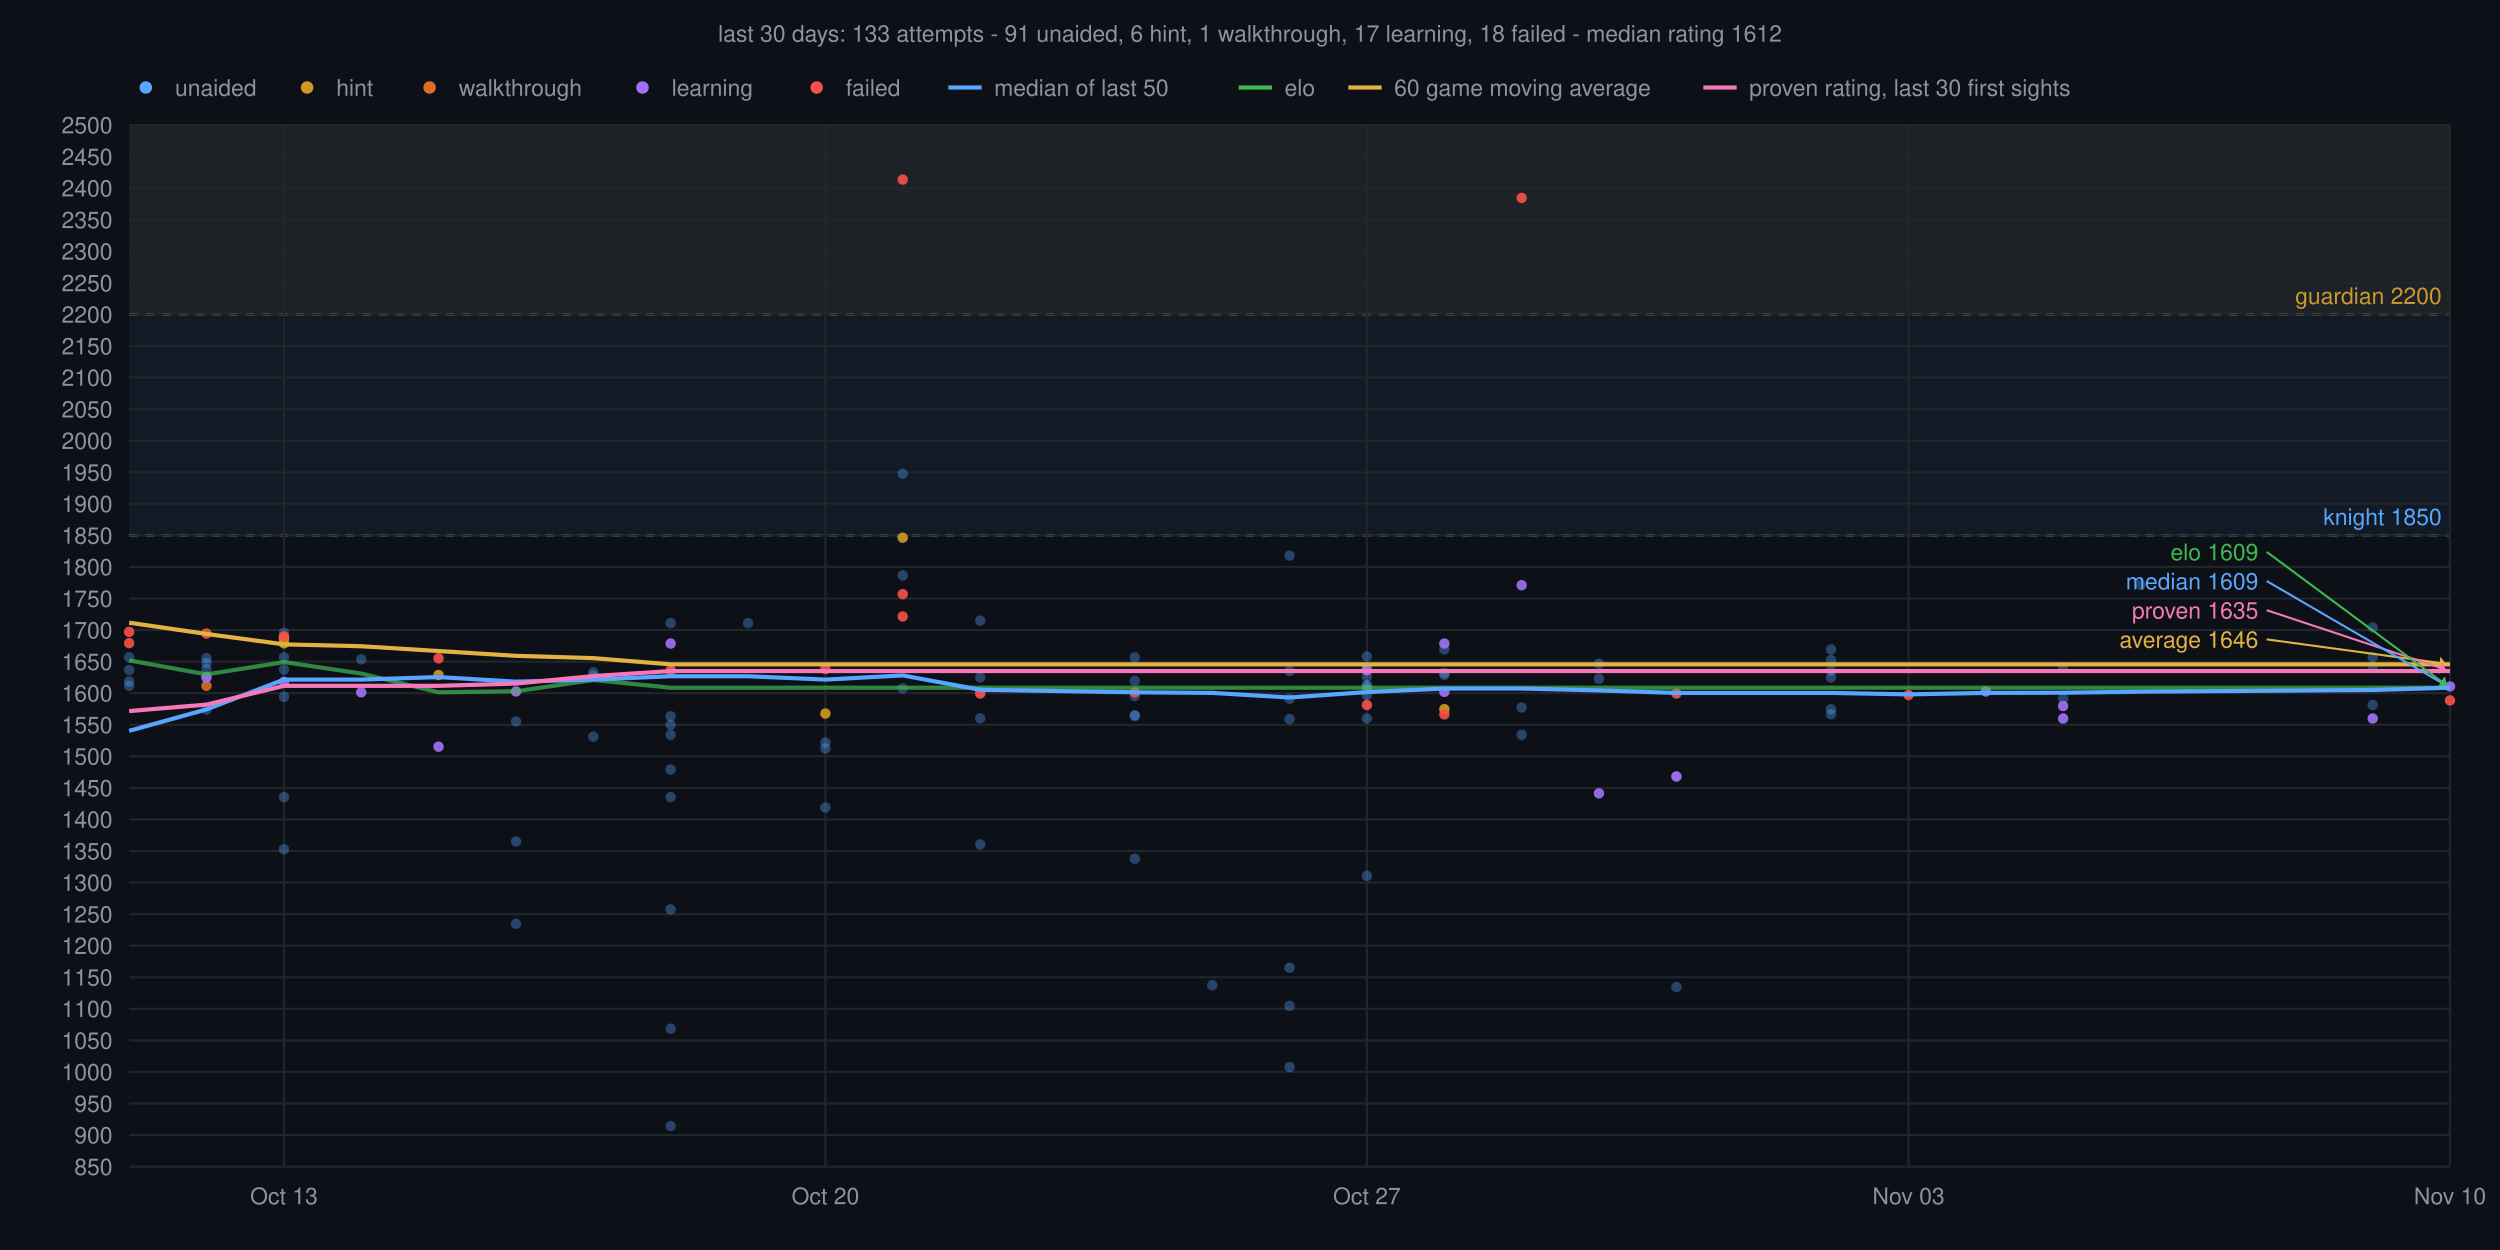
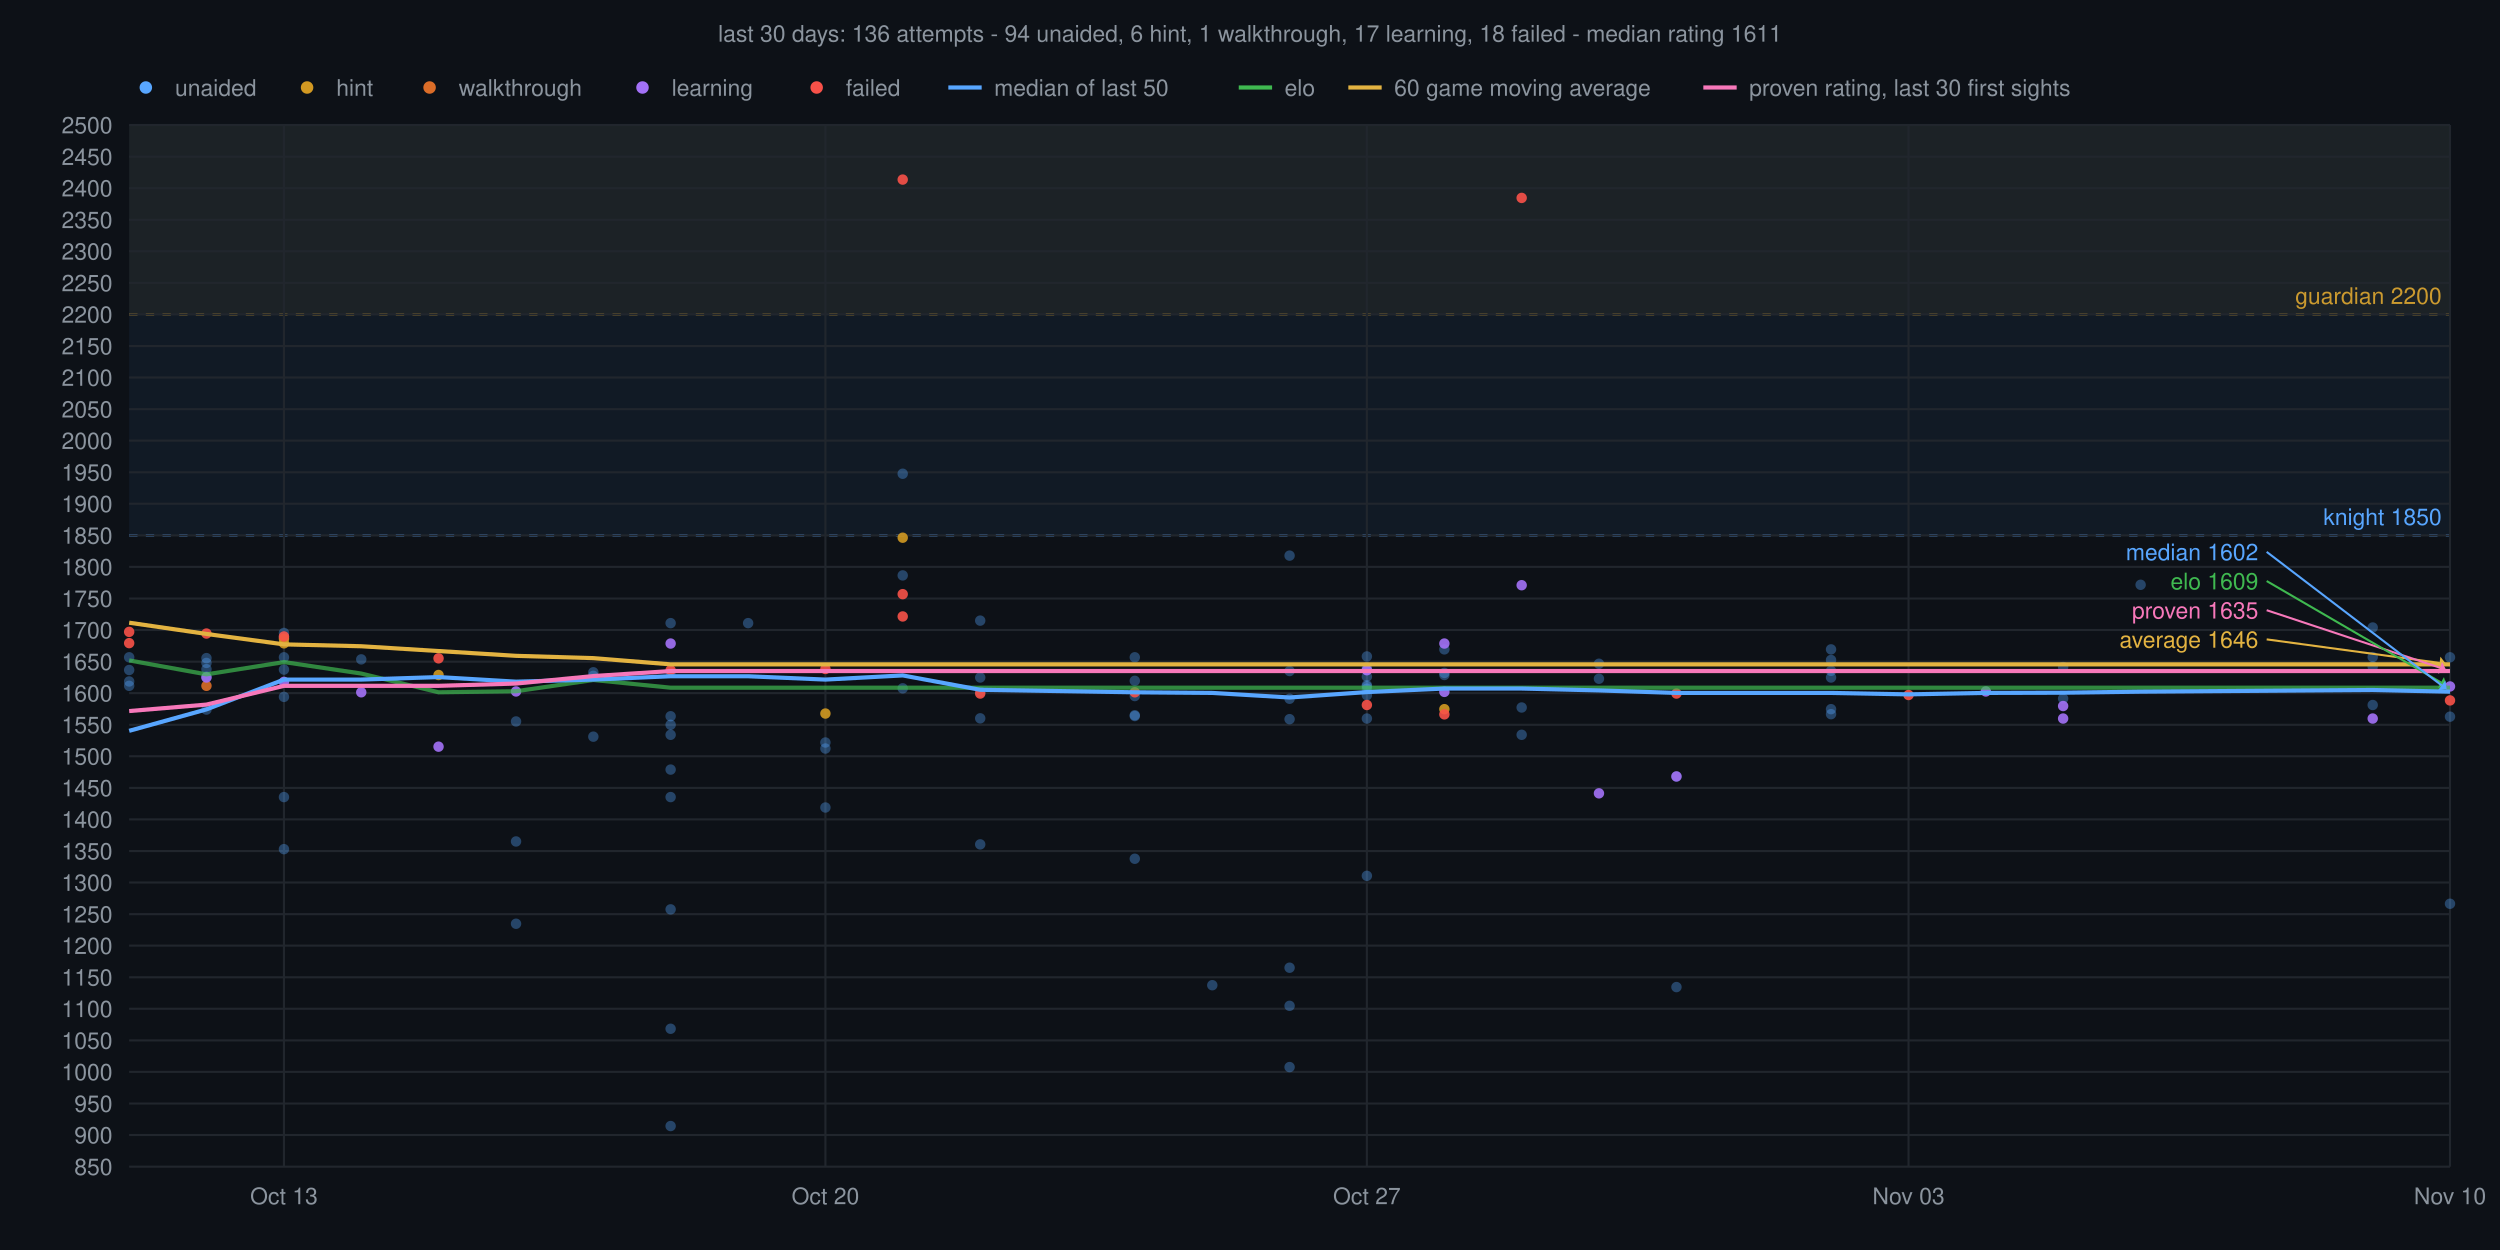
<svg xmlns="http://www.w3.org/2000/svg" viewBox="0 0 1200 600" font-family="Helvetica,sans-serif">
  <rect width="1200" height="600" fill="#0d1117" />
-   <text x="600" y="20" text-anchor="middle" font-size="11" fill="#8b949e">last 30 days: 133 attempts - 91 unaided, 6 hint, 1 walkthrough, 17 learning, 18 failed - median rating 1612</text>
+   <text x="600" y="20" text-anchor="middle" font-size="11" fill="#8b949e">last 30 days: 136 attempts - 94 unaided, 6 hint, 1 walkthrough, 17 learning, 18 failed - median rating 1611</text>
  <rect x="62" y="60" width="1114" height="90.9" fill="#d29922" fill-opacity="0.06" />
  <line x1="62" y1="150.9" x2="1176" y2="150.9" stroke="#d29922" stroke-width="1" stroke-dasharray="4 4" />
  <text x="1172" y="145.9" text-anchor="end" font-size="11" fill="#d29922">guardian 2200</text>
  <rect x="62" y="60" width="1114" height="197.0" fill="#58a6ff" fill-opacity="0.06" />
  <line x1="62" y1="257.0" x2="1176" y2="257.0" stroke="#58a6ff" stroke-width="1" stroke-dasharray="4 4" />
  <text x="1172" y="252.0" text-anchor="end" font-size="11" fill="#58a6ff">knight 1850</text>
  <line x1="62" y1="560.0" x2="1176" y2="560.0" stroke="#21262d" stroke-width="1" />
  <text x="54" y="564.0" text-anchor="end" font-size="11" fill="#8b949e">850</text>
  <line x1="62" y1="544.8" x2="1176" y2="544.8" stroke="#21262d" stroke-width="1" />
  <text x="54" y="548.8" text-anchor="end" font-size="11" fill="#8b949e">900</text>
  <line x1="62" y1="529.7" x2="1176" y2="529.7" stroke="#21262d" stroke-width="1" />
  <text x="54" y="533.7" text-anchor="end" font-size="11" fill="#8b949e">950</text>
  <line x1="62" y1="514.5" x2="1176" y2="514.5" stroke="#21262d" stroke-width="1" />
  <text x="54" y="518.5" text-anchor="end" font-size="11" fill="#8b949e">1000</text>
  <line x1="62" y1="499.4" x2="1176" y2="499.4" stroke="#21262d" stroke-width="1" />
  <text x="54" y="503.4" text-anchor="end" font-size="11" fill="#8b949e">1050</text>
  <line x1="62" y1="484.2" x2="1176" y2="484.2" stroke="#21262d" stroke-width="1" />
  <text x="54" y="488.2" text-anchor="end" font-size="11" fill="#8b949e">1100</text>
  <line x1="62" y1="469.1" x2="1176" y2="469.1" stroke="#21262d" stroke-width="1" />
  <text x="54" y="473.1" text-anchor="end" font-size="11" fill="#8b949e">1150</text>
  <line x1="62" y1="453.9" x2="1176" y2="453.9" stroke="#21262d" stroke-width="1" />
  <text x="54" y="457.9" text-anchor="end" font-size="11" fill="#8b949e">1200</text>
  <line x1="62" y1="438.8" x2="1176" y2="438.8" stroke="#21262d" stroke-width="1" />
  <text x="54" y="442.8" text-anchor="end" font-size="11" fill="#8b949e">1250</text>
  <line x1="62" y1="423.6" x2="1176" y2="423.6" stroke="#21262d" stroke-width="1" />
  <text x="54" y="427.6" text-anchor="end" font-size="11" fill="#8b949e">1300</text>
  <line x1="62" y1="408.5" x2="1176" y2="408.5" stroke="#21262d" stroke-width="1" />
  <text x="54" y="412.5" text-anchor="end" font-size="11" fill="#8b949e">1350</text>
  <line x1="62" y1="393.3" x2="1176" y2="393.3" stroke="#21262d" stroke-width="1" />
  <text x="54" y="397.3" text-anchor="end" font-size="11" fill="#8b949e">1400</text>
  <line x1="62" y1="378.2" x2="1176" y2="378.2" stroke="#21262d" stroke-width="1" />
  <text x="54" y="382.2" text-anchor="end" font-size="11" fill="#8b949e">1450</text>
  <line x1="62" y1="363.0" x2="1176" y2="363.0" stroke="#21262d" stroke-width="1" />
  <text x="54" y="367.0" text-anchor="end" font-size="11" fill="#8b949e">1500</text>
  <line x1="62" y1="347.9" x2="1176" y2="347.9" stroke="#21262d" stroke-width="1" />
  <text x="54" y="351.9" text-anchor="end" font-size="11" fill="#8b949e">1550</text>
  <line x1="62" y1="332.7" x2="1176" y2="332.7" stroke="#21262d" stroke-width="1" />
  <text x="54" y="336.7" text-anchor="end" font-size="11" fill="#8b949e">1600</text>
  <line x1="62" y1="317.6" x2="1176" y2="317.6" stroke="#21262d" stroke-width="1" />
  <text x="54" y="321.6" text-anchor="end" font-size="11" fill="#8b949e">1650</text>
  <line x1="62" y1="302.4" x2="1176" y2="302.4" stroke="#21262d" stroke-width="1" />
  <text x="54" y="306.4" text-anchor="end" font-size="11" fill="#8b949e">1700</text>
  <line x1="62" y1="287.3" x2="1176" y2="287.3" stroke="#21262d" stroke-width="1" />
  <text x="54" y="291.3" text-anchor="end" font-size="11" fill="#8b949e">1750</text>
  <line x1="62" y1="272.1" x2="1176" y2="272.1" stroke="#21262d" stroke-width="1" />
  <text x="54" y="276.1" text-anchor="end" font-size="11" fill="#8b949e">1800</text>
  <line x1="62" y1="257.0" x2="1176" y2="257.0" stroke="#21262d" stroke-width="1" />
  <text x="54" y="261.0" text-anchor="end" font-size="11" fill="#8b949e">1850</text>
  <line x1="62" y1="241.8" x2="1176" y2="241.8" stroke="#21262d" stroke-width="1" />
  <text x="54" y="245.8" text-anchor="end" font-size="11" fill="#8b949e">1900</text>
  <line x1="62" y1="226.7" x2="1176" y2="226.7" stroke="#21262d" stroke-width="1" />
  <text x="54" y="230.7" text-anchor="end" font-size="11" fill="#8b949e">1950</text>
  <line x1="62" y1="211.5" x2="1176" y2="211.5" stroke="#21262d" stroke-width="1" />
  <text x="54" y="215.5" text-anchor="end" font-size="11" fill="#8b949e">2000</text>
  <line x1="62" y1="196.4" x2="1176" y2="196.4" stroke="#21262d" stroke-width="1" />
  <text x="54" y="200.4" text-anchor="end" font-size="11" fill="#8b949e">2050</text>
  <line x1="62" y1="181.2" x2="1176" y2="181.2" stroke="#21262d" stroke-width="1" />
  <text x="54" y="185.2" text-anchor="end" font-size="11" fill="#8b949e">2100</text>
  <line x1="62" y1="166.1" x2="1176" y2="166.1" stroke="#21262d" stroke-width="1" />
  <text x="54" y="170.1" text-anchor="end" font-size="11" fill="#8b949e">2150</text>
  <line x1="62" y1="150.9" x2="1176" y2="150.9" stroke="#21262d" stroke-width="1" />
  <text x="54" y="154.9" text-anchor="end" font-size="11" fill="#8b949e">2200</text>
  <line x1="62" y1="135.8" x2="1176" y2="135.8" stroke="#21262d" stroke-width="1" />
  <text x="54" y="139.8" text-anchor="end" font-size="11" fill="#8b949e">2250</text>
  <line x1="62" y1="120.6" x2="1176" y2="120.6" stroke="#21262d" stroke-width="1" />
  <text x="54" y="124.6" text-anchor="end" font-size="11" fill="#8b949e">2300</text>
  <line x1="62" y1="105.5" x2="1176" y2="105.5" stroke="#21262d" stroke-width="1" />
  <text x="54" y="109.5" text-anchor="end" font-size="11" fill="#8b949e">2350</text>
  <line x1="62" y1="90.3" x2="1176" y2="90.3" stroke="#21262d" stroke-width="1" />
  <text x="54" y="94.3" text-anchor="end" font-size="11" fill="#8b949e">2400</text>
  <line x1="62" y1="75.2" x2="1176" y2="75.2" stroke="#21262d" stroke-width="1" />
  <text x="54" y="79.2" text-anchor="end" font-size="11" fill="#8b949e">2450</text>
  <line x1="62" y1="60.0" x2="1176" y2="60.0" stroke="#21262d" stroke-width="1" />
  <text x="54" y="64.0" text-anchor="end" font-size="11" fill="#8b949e">2500</text>
  <line x1="1176.0" y1="60" x2="1176.0" y2="560" stroke="#21262d" stroke-width="1" />
  <text x="1176.0" y="578" text-anchor="middle" font-size="11" fill="#8b949e">Nov 10</text>
  <line x1="916.1" y1="60" x2="916.1" y2="560" stroke="#21262d" stroke-width="1" />
  <text x="916.1" y="578" text-anchor="middle" font-size="11" fill="#8b949e">Nov 03</text>
  <line x1="656.1" y1="60" x2="656.1" y2="560" stroke="#21262d" stroke-width="1" />
  <text x="656.1" y="578" text-anchor="middle" font-size="11" fill="#8b949e">Oct 27</text>
  <line x1="396.2" y1="60" x2="396.2" y2="560" stroke="#21262d" stroke-width="1" />
  <text x="396.2" y="578" text-anchor="middle" font-size="11" fill="#8b949e">Oct 20</text>
  <line x1="136.3" y1="60" x2="136.3" y2="560" stroke="#21262d" stroke-width="1" />
  <text x="136.3" y="578" text-anchor="middle" font-size="11" fill="#8b949e">Oct 13</text>
  <circle cx="62.0" cy="327.1" r="2.5" fill="#58a6ff" fill-opacity="0.35" />
  <circle cx="62.0" cy="329.2" r="2.5" fill="#58a6ff" fill-opacity="0.35" />
  <circle cx="62.0" cy="315.5" r="2.5" fill="#58a6ff" fill-opacity="0.35" />
  <circle cx="62.0" cy="321.6" r="2.5" fill="#58a6ff" fill-opacity="0.35" />
  <circle cx="99.1" cy="340.6" r="2.5" fill="#58a6ff" fill-opacity="0.35" />
  <circle cx="99.1" cy="318.2" r="2.5" fill="#58a6ff" fill-opacity="0.35" />
  <circle cx="99.1" cy="324.8" r="2.5" fill="#58a6ff" fill-opacity="0.35" />
  <circle cx="99.1" cy="315.9" r="2.5" fill="#58a6ff" fill-opacity="0.35" />
  <circle cx="99.1" cy="321.2" r="2.5" fill="#58a6ff" fill-opacity="0.35" />
  <circle cx="136.3" cy="315.5" r="2.5" fill="#58a6ff" fill-opacity="0.35" />
  <circle cx="136.3" cy="407.6" r="2.5" fill="#58a6ff" fill-opacity="0.35" />
  <circle cx="136.3" cy="305.8" r="2.5" fill="#58a6ff" fill-opacity="0.35" />
  <circle cx="136.3" cy="382.6" r="2.5" fill="#58a6ff" fill-opacity="0.35" />
  <circle cx="136.3" cy="334.5" r="2.5" fill="#58a6ff" fill-opacity="0.35" />
  <circle cx="136.3" cy="303.8" r="2.5" fill="#58a6ff" fill-opacity="0.35" />
  <circle cx="136.3" cy="321.4" r="2.5" fill="#58a6ff" fill-opacity="0.35" />
  <circle cx="173.4" cy="316.5" r="2.5" fill="#58a6ff" fill-opacity="0.35" />
  <circle cx="247.7" cy="346.3" r="2.5" fill="#58a6ff" fill-opacity="0.35" />
  <circle cx="247.7" cy="403.9" r="2.5" fill="#58a6ff" fill-opacity="0.35" />
  <circle cx="247.7" cy="443.4" r="2.5" fill="#58a6ff" fill-opacity="0.35" />
  <circle cx="284.8" cy="322.7" r="2.5" fill="#58a6ff" fill-opacity="0.35" />
  <circle cx="284.8" cy="324.4" r="2.5" fill="#58a6ff" fill-opacity="0.35" />
  <circle cx="284.8" cy="353.6" r="2.5" fill="#58a6ff" fill-opacity="0.35" />
  <circle cx="321.9" cy="382.6" r="2.5" fill="#58a6ff" fill-opacity="0.35" />
  <circle cx="321.9" cy="436.5" r="2.5" fill="#58a6ff" fill-opacity="0.35" />
  <circle cx="321.9" cy="343.8" r="2.5" fill="#58a6ff" fill-opacity="0.35" />
  <circle cx="321.9" cy="352.7" r="2.5" fill="#58a6ff" fill-opacity="0.35" />
  <circle cx="321.9" cy="299.1" r="2.5" fill="#58a6ff" fill-opacity="0.35" />
  <circle cx="321.9" cy="347.9" r="2.5" fill="#58a6ff" fill-opacity="0.35" />
  <circle cx="321.9" cy="369.4" r="2.5" fill="#58a6ff" fill-opacity="0.35" />
  <circle cx="321.9" cy="322.8" r="2.5" fill="#58a6ff" fill-opacity="0.35" />
  <circle cx="321.9" cy="540.5" r="2.5" fill="#58a6ff" fill-opacity="0.35" />
  <circle cx="321.9" cy="493.8" r="2.5" fill="#58a6ff" fill-opacity="0.35" />
  <circle cx="359.1" cy="299.1" r="2.5" fill="#58a6ff" fill-opacity="0.35" />
  <circle cx="396.2" cy="359.3" r="2.5" fill="#58a6ff" fill-opacity="0.35" />
  <circle cx="396.2" cy="356.4" r="2.5" fill="#58a6ff" fill-opacity="0.35" />
  <circle cx="396.2" cy="387.6" r="2.5" fill="#58a6ff" fill-opacity="0.35" />
  <circle cx="433.3" cy="227.4" r="2.5" fill="#58a6ff" fill-opacity="0.35" />
  <circle cx="433.3" cy="330.4" r="2.5" fill="#58a6ff" fill-opacity="0.35" />
  <circle cx="433.3" cy="276.2" r="2.5" fill="#58a6ff" fill-opacity="0.35" />
  <circle cx="470.5" cy="405.3" r="2.5" fill="#58a6ff" fill-opacity="0.35" />
  <circle cx="470.5" cy="297.9" r="2.5" fill="#58a6ff" fill-opacity="0.35" />
  <circle cx="470.5" cy="344.8" r="2.5" fill="#58a6ff" fill-opacity="0.35" />
  <circle cx="470.5" cy="332.1" r="2.5" fill="#58a6ff" fill-opacity="0.35" />
  <circle cx="470.5" cy="325.2" r="2.5" fill="#58a6ff" fill-opacity="0.35" />
  <circle cx="544.7" cy="326.8" r="2.5" fill="#58a6ff" fill-opacity="0.35" />
  <circle cx="544.7" cy="315.5" r="2.5" fill="#58a6ff" fill-opacity="0.35" />
  <circle cx="544.7" cy="343.7" r="2.5" fill="#58a6ff" fill-opacity="0.35" />
  <circle cx="544.7" cy="343.3" r="2.5" fill="#58a6ff" fill-opacity="0.35" />
  <circle cx="544.7" cy="334.1" r="2.5" fill="#58a6ff" fill-opacity="0.35" />
  <circle cx="544.7" cy="412.2" r="2.5" fill="#58a6ff" fill-opacity="0.35" />
  <circle cx="581.9" cy="472.9" r="2.5" fill="#58a6ff" fill-opacity="0.35" />
  <circle cx="619.0" cy="482.8" r="2.5" fill="#58a6ff" fill-opacity="0.35" />
  <circle cx="619.0" cy="266.7" r="2.5" fill="#58a6ff" fill-opacity="0.35" />
  <circle cx="619.0" cy="464.5" r="2.5" fill="#58a6ff" fill-opacity="0.35" />
  <circle cx="619.0" cy="345.2" r="2.5" fill="#58a6ff" fill-opacity="0.35" />
  <circle cx="619.0" cy="322.1" r="2.5" fill="#58a6ff" fill-opacity="0.35" />
  <circle cx="619.0" cy="335.4" r="2.5" fill="#58a6ff" fill-opacity="0.35" />
  <circle cx="619.0" cy="512.2" r="2.5" fill="#58a6ff" fill-opacity="0.35" />
  <circle cx="656.1" cy="315.1" r="2.5" fill="#58a6ff" fill-opacity="0.35" />
  <circle cx="656.1" cy="330.6" r="2.5" fill="#58a6ff" fill-opacity="0.35" />
  <circle cx="656.1" cy="320.3" r="2.5" fill="#58a6ff" fill-opacity="0.35" />
  <circle cx="656.1" cy="344.9" r="2.5" fill="#58a6ff" fill-opacity="0.35" />
  <circle cx="656.1" cy="324.8" r="2.5" fill="#58a6ff" fill-opacity="0.35" />
  <circle cx="656.1" cy="420.4" r="2.5" fill="#58a6ff" fill-opacity="0.35" />
  <circle cx="656.1" cy="321.4" r="2.5" fill="#58a6ff" fill-opacity="0.35" />
  <circle cx="656.1" cy="329.5" r="2.5" fill="#58a6ff" fill-opacity="0.35" />
  <circle cx="656.1" cy="333.7" r="2.5" fill="#58a6ff" fill-opacity="0.35" />
  <circle cx="656.1" cy="328.9" r="2.5" fill="#58a6ff" fill-opacity="0.35" />
  <circle cx="693.3" cy="311.7" r="2.5" fill="#58a6ff" fill-opacity="0.35" />
  <circle cx="693.3" cy="324.0" r="2.5" fill="#58a6ff" fill-opacity="0.35" />
  <circle cx="693.3" cy="323.0" r="2.5" fill="#58a6ff" fill-opacity="0.35" />
  <circle cx="730.4" cy="352.7" r="2.5" fill="#58a6ff" fill-opacity="0.35" />
  <circle cx="730.4" cy="339.6" r="2.5" fill="#58a6ff" fill-opacity="0.35" />
  <circle cx="767.5" cy="318.6" r="2.5" fill="#58a6ff" fill-opacity="0.35" />
  <circle cx="767.5" cy="325.8" r="2.5" fill="#58a6ff" fill-opacity="0.35" />
  <circle cx="804.7" cy="473.8" r="2.5" fill="#58a6ff" fill-opacity="0.35" />
  <circle cx="804.7" cy="372.7" r="2.5" fill="#58a6ff" fill-opacity="0.35" />
  <circle cx="878.9" cy="322.0" r="2.5" fill="#58a6ff" fill-opacity="0.35" />
  <circle cx="878.9" cy="316.8" r="2.5" fill="#58a6ff" fill-opacity="0.35" />
  <circle cx="878.9" cy="340.4" r="2.5" fill="#58a6ff" fill-opacity="0.35" />
  <circle cx="878.9" cy="311.7" r="2.5" fill="#58a6ff" fill-opacity="0.35" />
  <circle cx="878.9" cy="325.2" r="2.5" fill="#58a6ff" fill-opacity="0.35" />
  <circle cx="878.9" cy="342.8" r="2.5" fill="#58a6ff" fill-opacity="0.35" />
  <circle cx="990.3" cy="335.3" r="2.5" fill="#58a6ff" fill-opacity="0.35" />
  <circle cx="990.3" cy="320.2" r="2.5" fill="#58a6ff" fill-opacity="0.35" />
  <circle cx="1027.5" cy="280.7" r="2.5" fill="#58a6ff" fill-opacity="0.35" />
  <circle cx="1138.9" cy="315.4" r="2.5" fill="#58a6ff" fill-opacity="0.35" />
  <circle cx="1138.9" cy="320.0" r="2.5" fill="#58a6ff" fill-opacity="0.35" />
  <circle cx="1138.9" cy="301.2" r="2.5" fill="#58a6ff" fill-opacity="0.35" />
  <circle cx="1138.9" cy="338.4" r="2.5" fill="#58a6ff" fill-opacity="0.35" />
+   <circle cx="1176.0" cy="344.0" r="2.5" fill="#58a6ff" fill-opacity="0.35" />
+   <circle cx="1176.0" cy="433.8" r="2.5" fill="#58a6ff" fill-opacity="0.35" />
+   <circle cx="1176.0" cy="315.5" r="2.5" fill="#58a6ff" fill-opacity="0.35" />
  <circle cx="136.3" cy="306.6" r="2.5" fill="#d29922" fill-opacity="0.9" />
  <circle cx="136.3" cy="308.8" r="2.5" fill="#d29922" fill-opacity="0.9" />
  <circle cx="210.5" cy="324.0" r="2.5" fill="#d29922" fill-opacity="0.9" />
  <circle cx="396.2" cy="342.5" r="2.5" fill="#d29922" fill-opacity="0.9" />
  <circle cx="433.3" cy="258.1" r="2.5" fill="#d29922" fill-opacity="0.9" />
  <circle cx="693.3" cy="340.4" r="2.5" fill="#d29922" fill-opacity="0.9" />
  <circle cx="99.1" cy="329.2" r="2.5" fill="#db6d28" fill-opacity="0.9" />
  <circle cx="99.1" cy="325.2" r="2.5" fill="#a371f7" fill-opacity="0.9" />
  <circle cx="136.3" cy="327.3" r="2.5" fill="#a371f7" fill-opacity="0.9" />
  <circle cx="173.4" cy="332.3" r="2.5" fill="#a371f7" fill-opacity="0.9" />
  <circle cx="210.5" cy="358.4" r="2.5" fill="#a371f7" fill-opacity="0.9" />
  <circle cx="247.7" cy="331.9" r="2.5" fill="#a371f7" fill-opacity="0.9" />
  <circle cx="321.9" cy="308.9" r="2.5" fill="#a371f7" fill-opacity="0.9" />
  <circle cx="656.1" cy="321.7" r="2.5" fill="#a371f7" fill-opacity="0.9" />
  <circle cx="693.3" cy="308.9" r="2.5" fill="#a371f7" fill-opacity="0.9" />
  <circle cx="693.3" cy="332.1" r="2.5" fill="#a371f7" fill-opacity="0.9" />
  <circle cx="730.4" cy="280.9" r="2.5" fill="#a371f7" fill-opacity="0.9" />
  <circle cx="767.5" cy="380.8" r="2.5" fill="#a371f7" fill-opacity="0.9" />
  <circle cx="804.7" cy="372.7" r="2.5" fill="#a371f7" fill-opacity="0.9" />
  <circle cx="953.2" cy="331.9" r="2.5" fill="#a371f7" fill-opacity="0.9" />
  <circle cx="990.3" cy="344.9" r="2.5" fill="#a371f7" fill-opacity="0.9" />
  <circle cx="990.3" cy="338.9" r="2.5" fill="#a371f7" fill-opacity="0.9" />
  <circle cx="1138.9" cy="344.9" r="2.5" fill="#a371f7" fill-opacity="0.9" />
  <circle cx="1176.0" cy="329.5" r="2.5" fill="#a371f7" fill-opacity="0.9" />
  <circle cx="62.0" cy="303.3" r="2.5" fill="#f85149" fill-opacity="0.9" />
  <circle cx="62.0" cy="308.7" r="2.5" fill="#f85149" fill-opacity="0.9" />
  <circle cx="99.1" cy="304.1" r="2.5" fill="#f85149" fill-opacity="0.9" />
  <circle cx="136.3" cy="305.5" r="2.5" fill="#f85149" fill-opacity="0.9" />
  <circle cx="210.5" cy="316.0" r="2.5" fill="#f85149" fill-opacity="0.9" />
  <circle cx="321.9" cy="321.7" r="2.5" fill="#f85149" fill-opacity="0.9" />
  <circle cx="396.2" cy="321.1" r="2.5" fill="#f85149" fill-opacity="0.9" />
  <circle cx="433.3" cy="86.2" r="2.5" fill="#f85149" fill-opacity="0.9" />
  <circle cx="433.3" cy="285.2" r="2.5" fill="#f85149" fill-opacity="0.9" />
  <circle cx="433.3" cy="295.9" r="2.5" fill="#f85149" fill-opacity="0.9" />
  <circle cx="470.5" cy="332.9" r="2.5" fill="#f85149" fill-opacity="0.9" />
  <circle cx="544.7" cy="332.3" r="2.5" fill="#f85149" fill-opacity="0.9" />
  <circle cx="656.1" cy="338.4" r="2.5" fill="#f85149" fill-opacity="0.9" />
  <circle cx="693.3" cy="342.9" r="2.5" fill="#f85149" fill-opacity="0.9" />
  <circle cx="730.4" cy="95.0" r="2.5" fill="#f85149" fill-opacity="0.9" />
  <circle cx="804.7" cy="332.9" r="2.5" fill="#f85149" fill-opacity="0.9" />
  <circle cx="916.1" cy="333.6" r="2.5" fill="#f85149" fill-opacity="0.9" />
  <circle cx="1176.0" cy="336.2" r="2.5" fill="#f85149" fill-opacity="0.9" />
  <polyline points="62.0,317.0 99.1,323.7 136.3,317.8 173.4,323.3 210.5,332.3 247.7,331.8 284.8,326.4 321.9,330.1 1176.0,330.1" fill="none" stroke="#3fb950" stroke-width="2" stroke-opacity="0.7" />
  <polyline points="62.0,298.9 99.1,304.3 136.3,309.3 173.4,310.2 210.5,312.5 247.7,314.8 284.8,315.9 321.9,318.9 1176.0,318.9" fill="none" stroke="#e3b341" stroke-width="2" stroke-opacity="1" />
-   <polyline points="62.0,350.8 99.1,340.5 136.3,326.2 173.4,326.2 210.5,325.0 247.7,327.2 284.8,326.2 321.9,324.6 359.1,324.6 396.2,326.2 433.3,324.2 470.5,331.1 544.7,332.3 581.9,332.6 619.0,334.8 656.1,332.2 693.3,330.5 730.4,330.5 767.5,331.4 804.7,332.6 878.9,332.6 916.1,333.3 953.2,332.6 990.3,332.5 1027.5,332.0 1138.9,331.2 1176.0,330.1" fill="none" stroke="#58a6ff" stroke-width="2" stroke-opacity="1" />
+   <polyline points="62.0,350.8 99.1,340.5 136.3,326.2 173.4,326.2 210.5,325.0 247.7,327.2 284.8,326.2 321.9,324.6 359.1,324.6 396.2,326.2 433.3,324.2 470.5,331.1 544.7,332.3 581.9,332.6 619.0,334.8 656.1,332.2 693.3,330.5 730.4,330.5 767.5,331.4 804.7,332.6 878.9,332.6 916.1,333.3 953.2,332.6 990.3,332.5 1027.5,332.0 1138.9,331.2 1176.0,332.0" fill="none" stroke="#58a6ff" stroke-width="2" stroke-opacity="1" />
  <polyline points="62.0,341.3 99.1,338.2 136.3,329.2 173.4,329.2 210.5,329.2 247.7,328.1 284.8,324.5 321.9,322.1 1176.0,322.1" fill="none" stroke="#f778ba" stroke-width="2" stroke-opacity="1" />
  <line x1="1088.0" y1="306.9" x2="1171.0" y2="318.2" stroke="#e3b341" stroke-width="1" />
  <polygon points="1174.0,318.6 1170.6,321.2 1171.4,315.2" fill="#e3b341" />
  <text x="1084.0" y="310.9" text-anchor="end" font-size="11" fill="#e3b341">average 1646</text>
  <line x1="1088.0" y1="292.9" x2="1171.2" y2="320.5" stroke="#f778ba" stroke-width="1" />
  <polygon points="1174.1,321.5 1170.3,323.4 1172.2,317.7" fill="#f778ba" />
  <text x="1084.0" y="296.9" text-anchor="end" font-size="11" fill="#f778ba">proven 1635</text>
-   <line x1="1088.0" y1="278.9" x2="1171.7" y2="327.6" stroke="#58a6ff" stroke-width="1" />
-   <polygon points="1174.3,329.1 1170.2,330.2 1173.1,325.0" fill="#58a6ff" />
-   <text x="1084.0" y="282.9" text-anchor="end" font-size="11" fill="#58a6ff">median 1609</text>
-   <line x1="1088.0" y1="264.9" x2="1172.0" y2="327.2" stroke="#3fb950" stroke-width="1" />
-   <polygon points="1174.4,328.9 1170.2,329.6 1173.7,324.7" fill="#3fb950" />
-   <text x="1084.0" y="268.9" text-anchor="end" font-size="11" fill="#3fb950">elo 1609</text>
+   <line x1="1088.0" y1="278.9" x2="1171.7" y2="327.6" stroke="#3fb950" stroke-width="1" />
+   <polygon points="1174.3,329.1 1170.2,330.2 1173.1,325.0" fill="#3fb950" />
+   <text x="1084.0" y="282.9" text-anchor="end" font-size="11" fill="#3fb950">elo 1609</text>
+   <line x1="1088.0" y1="264.9" x2="1172.0" y2="329.0" stroke="#58a6ff" stroke-width="1" />
+   <polygon points="1174.4,330.8 1170.2,331.4 1173.8,326.6" fill="#58a6ff" />
+   <text x="1084.0" y="268.9" text-anchor="end" font-size="11" fill="#58a6ff">median 1602</text>
  <circle cx="70" cy="42" r="3" fill="#58a6ff" />
  <text x="84" y="46" font-size="11" fill="#8b949e">unaided</text>
  <circle cx="147.4" cy="42" r="3" fill="#d29922" />
  <text x="161.4" y="46" font-size="11" fill="#8b949e">hint</text>
  <circle cx="206.2" cy="42" r="3" fill="#db6d28" />
  <text x="220.2" y="46" font-size="11" fill="#8b949e">walkthrough</text>
  <circle cx="308.4" cy="42" r="3" fill="#a371f7" />
  <text x="322.4" y="46" font-size="11" fill="#8b949e">learning</text>
  <circle cx="392.0" cy="42" r="3" fill="#f85149" />
  <text x="406.0" y="46" font-size="11" fill="#8b949e">failed</text>
  <line x1="455.2" y1="42" x2="471.2" y2="42" stroke="#58a6ff" stroke-width="2" />
  <text x="477.2" y="46" font-size="11" fill="#8b949e">median of last 50</text>
  <line x1="594.6" y1="42" x2="610.6" y2="42" stroke="#3fb950" stroke-width="2" />
  <text x="616.6" y="46" font-size="11" fill="#8b949e">elo</text>
  <line x1="647.2" y1="42" x2="663.2" y2="42" stroke="#e3b341" stroke-width="2" />
  <text x="669.2" y="46" font-size="11" fill="#8b949e">60 game moving average</text>
  <line x1="817.6" y1="42" x2="833.6" y2="42" stroke="#f778ba" stroke-width="2" />
  <text x="839.6" y="46" font-size="11" fill="#8b949e">proven rating, last 30 first sights</text>
</svg>
